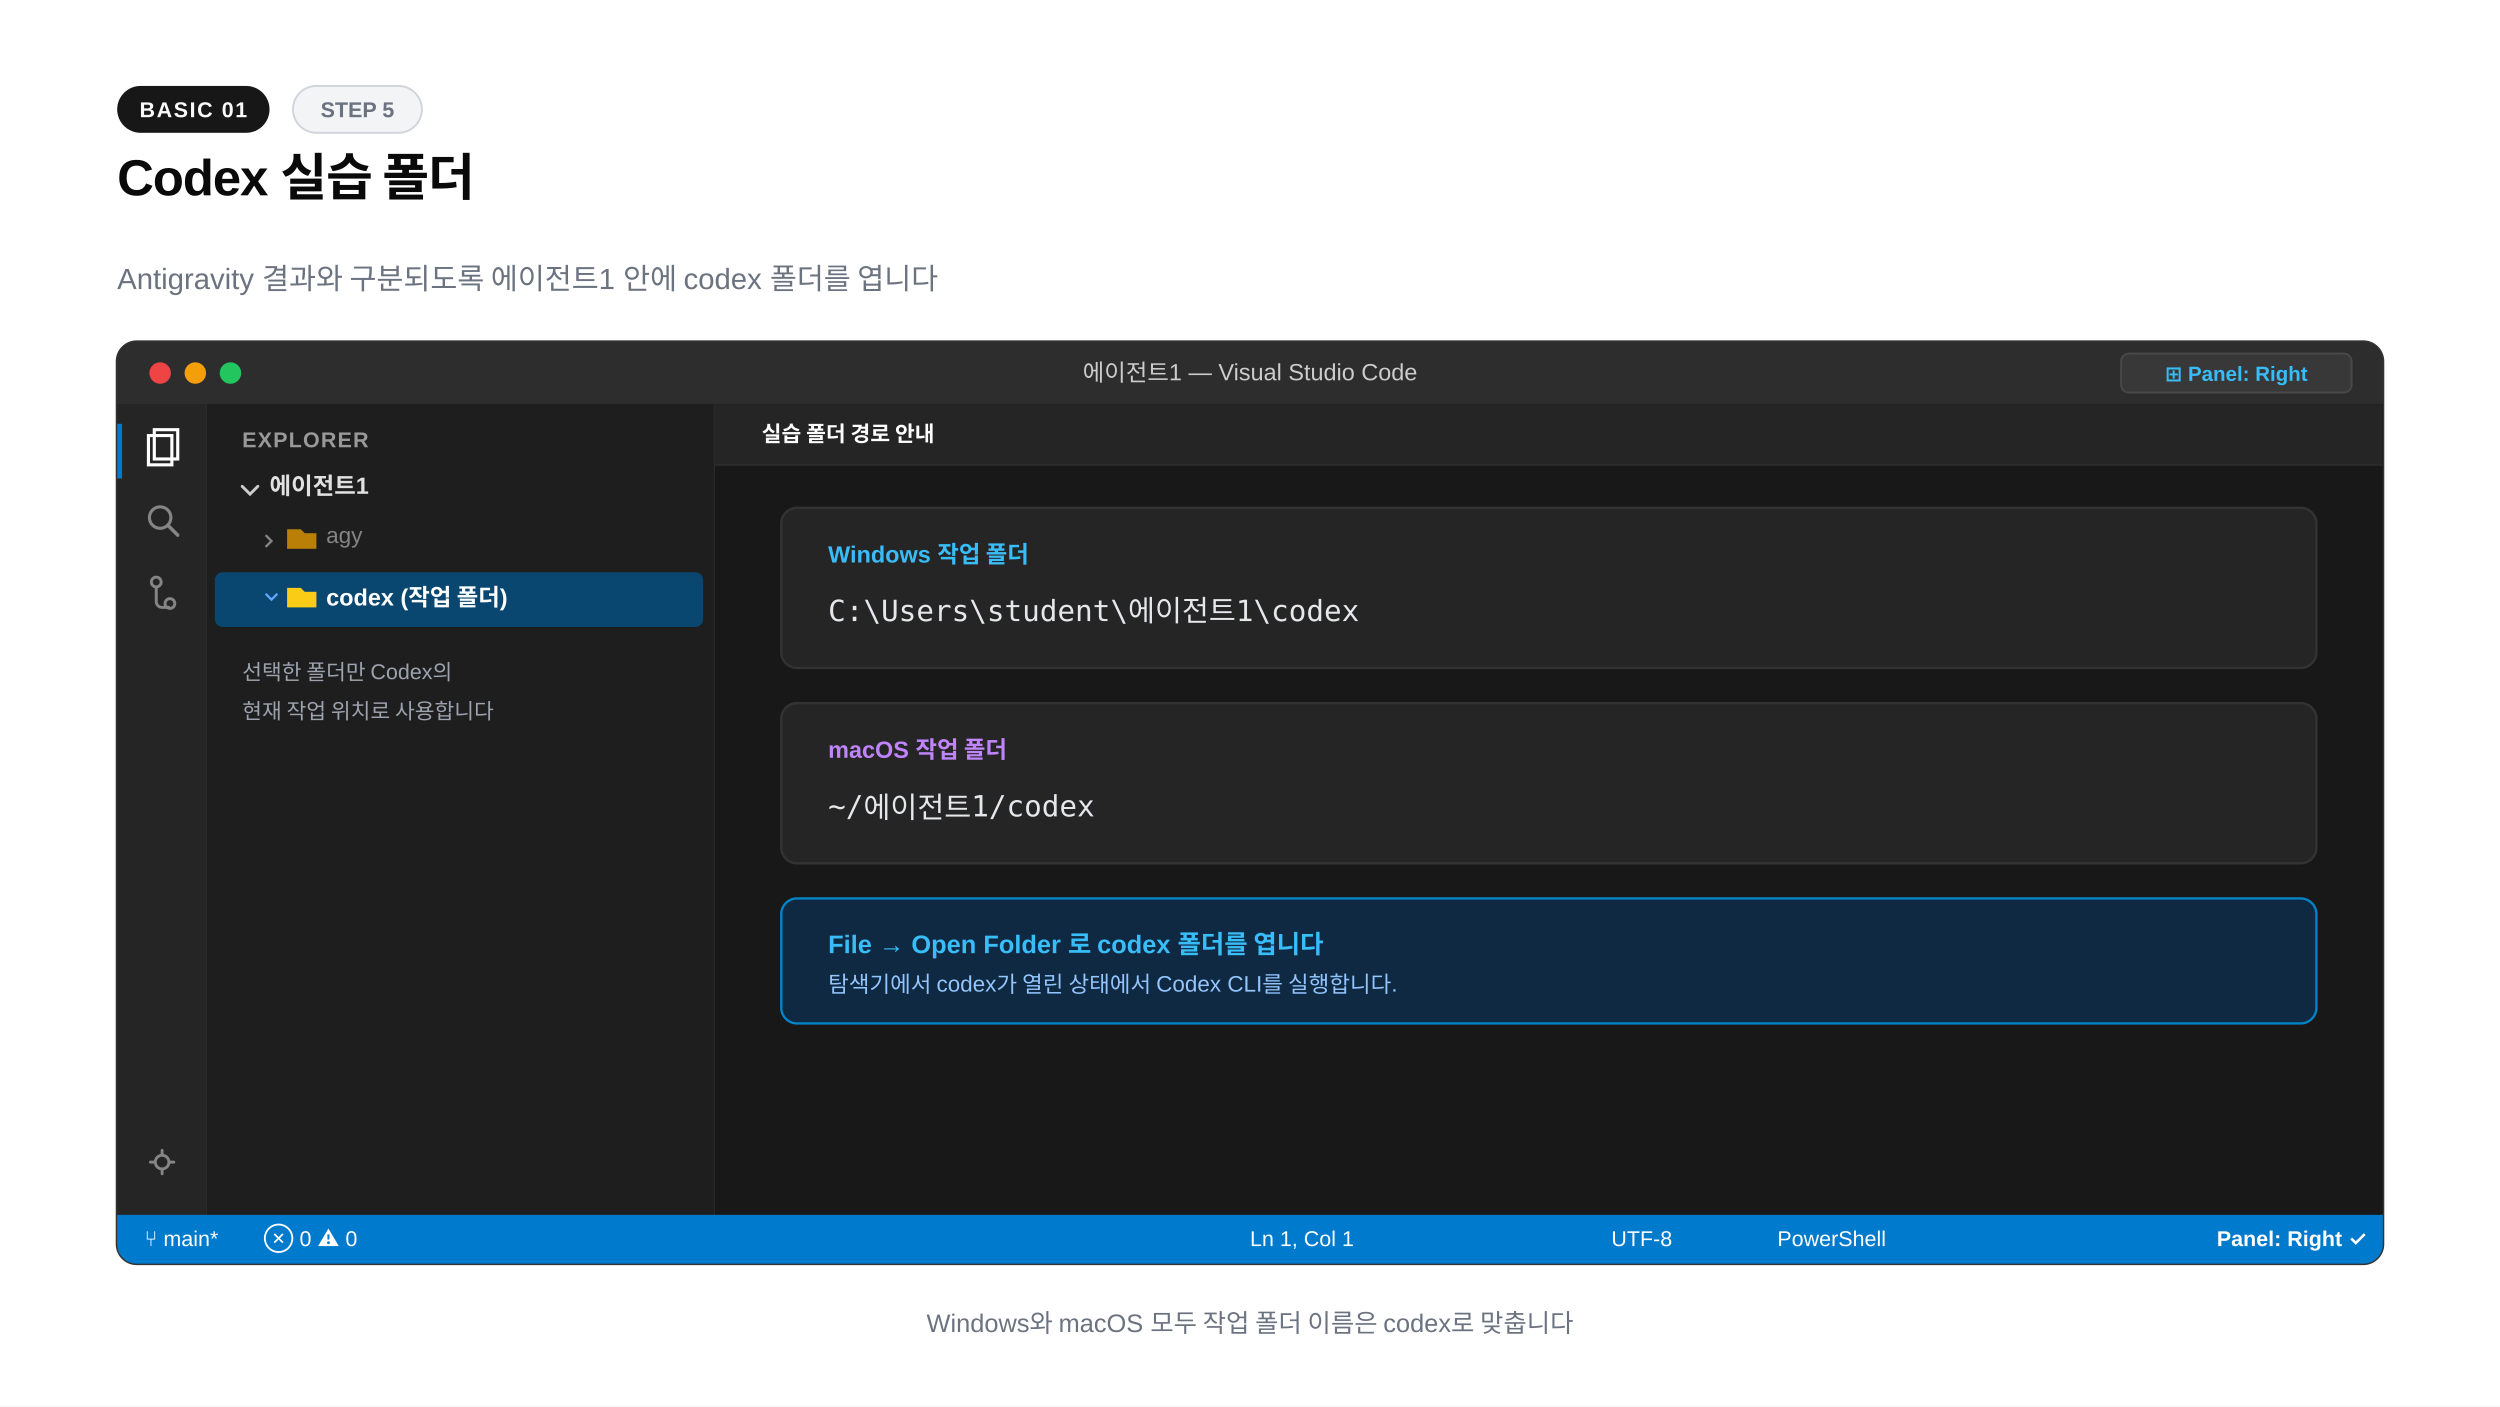
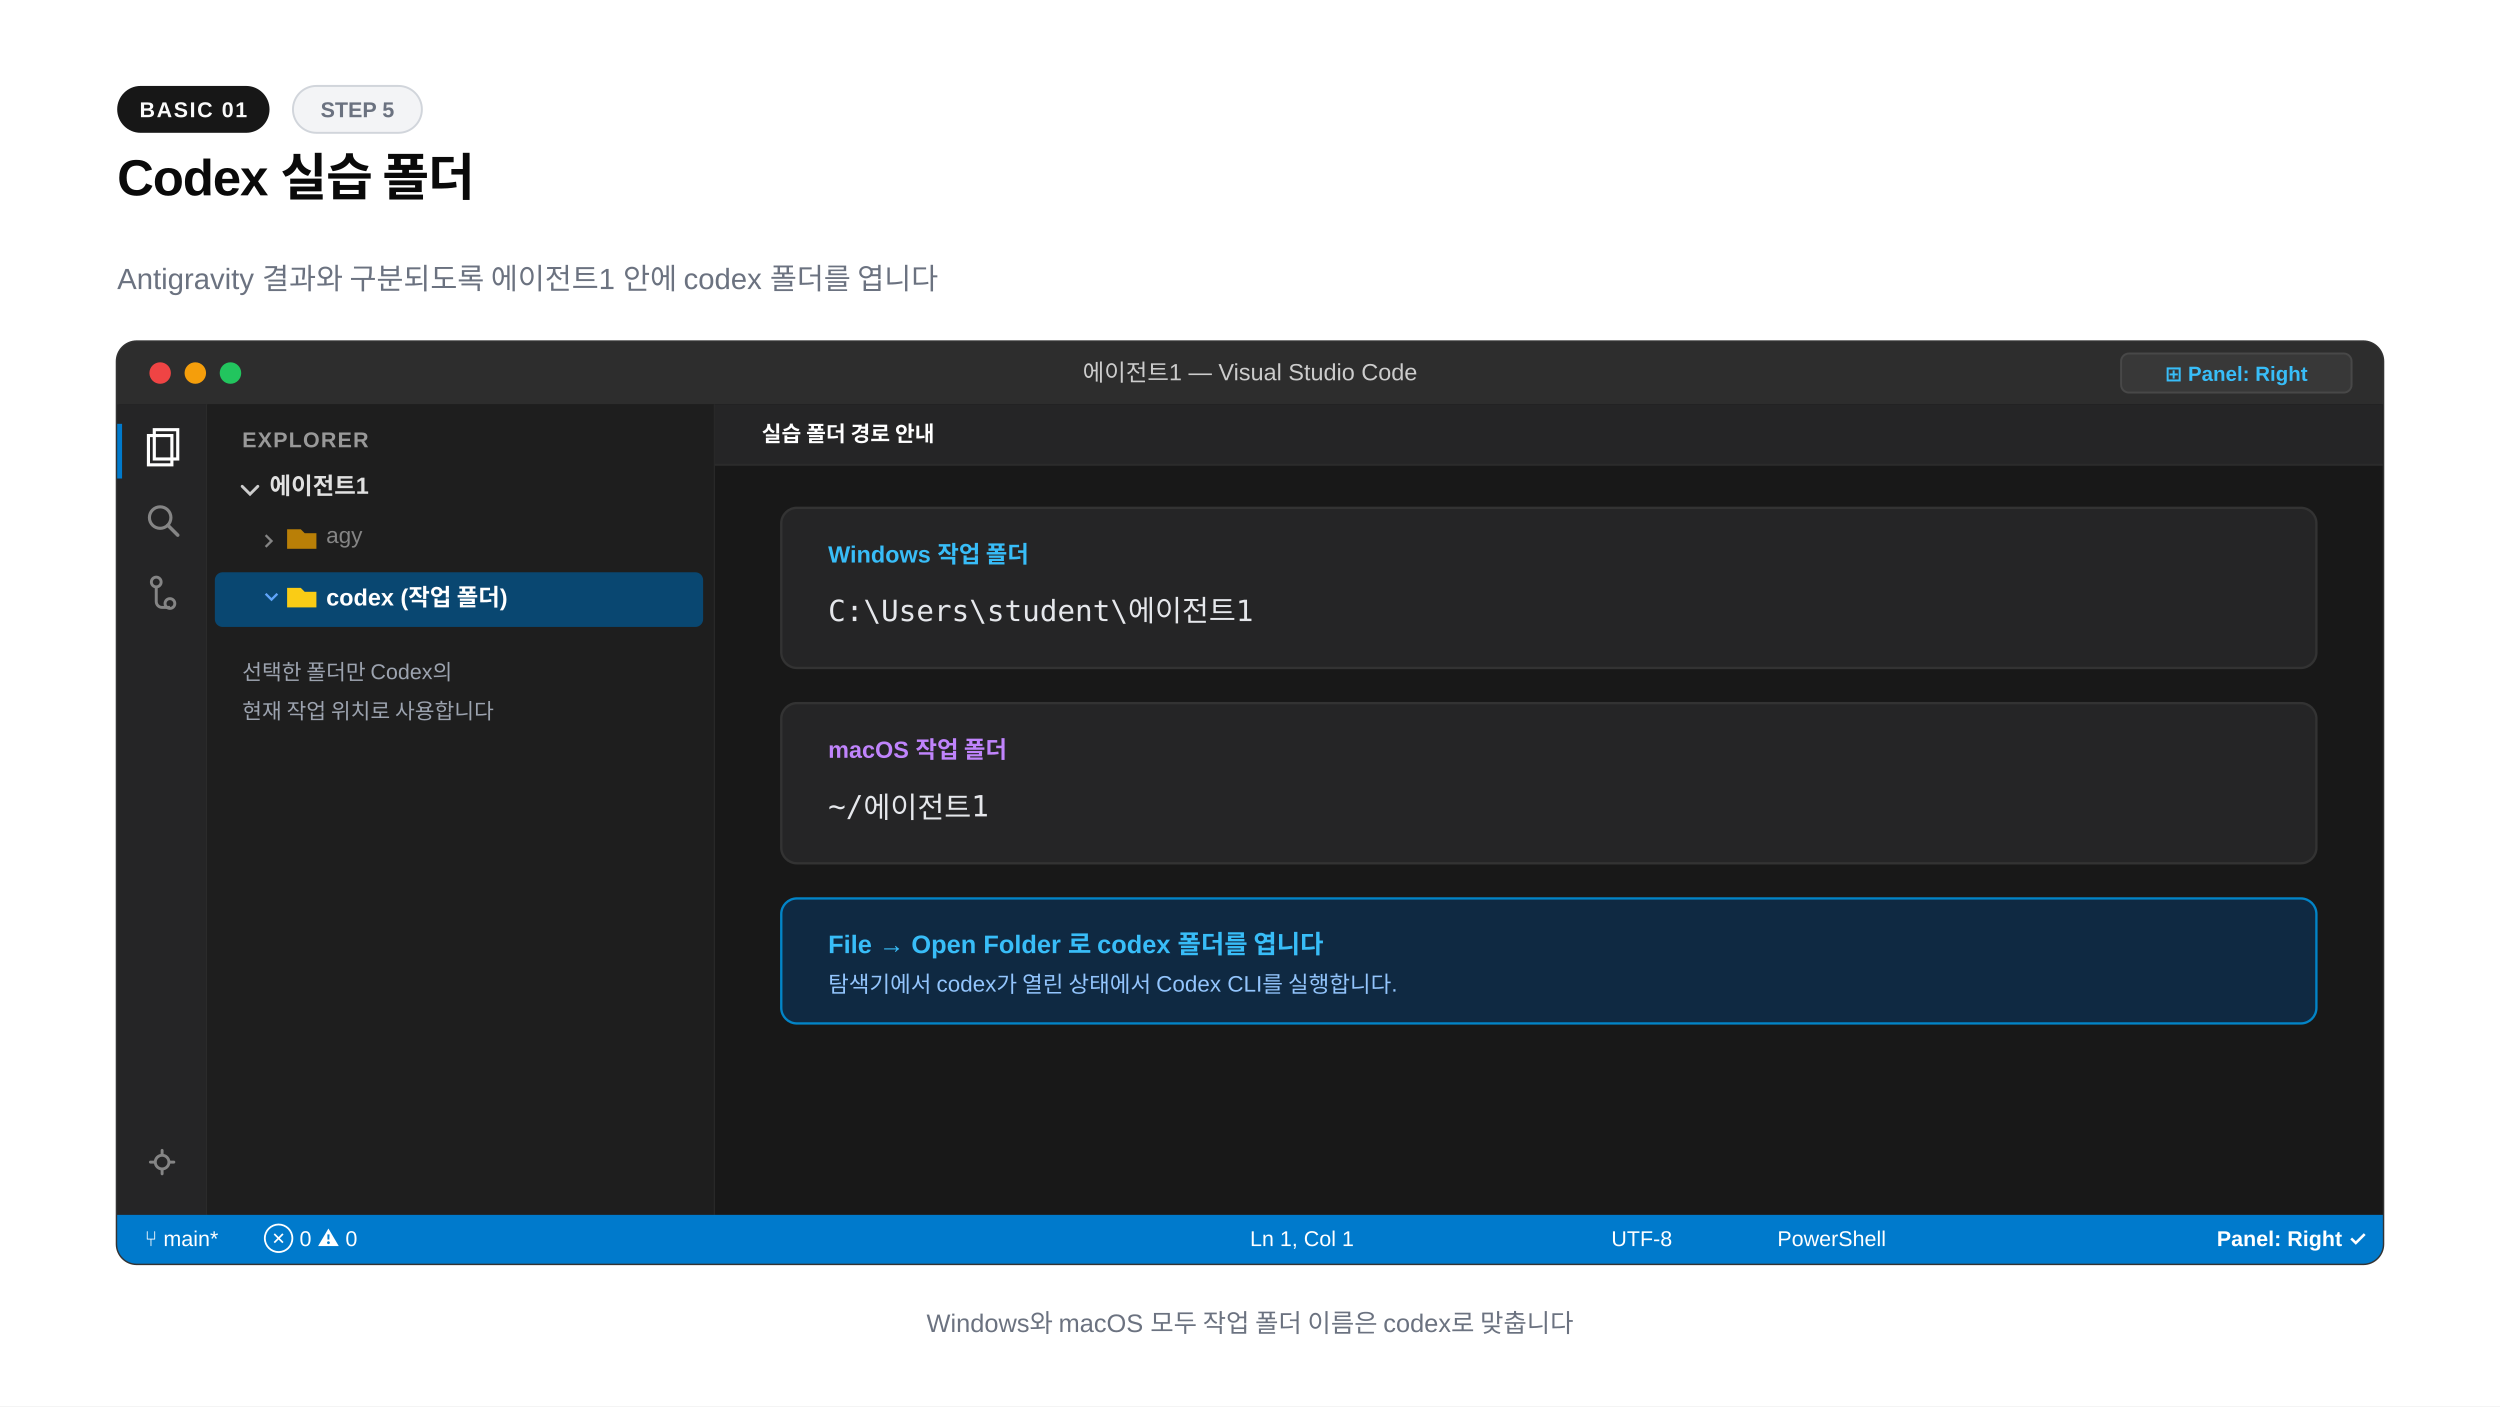
<svg xmlns="http://www.w3.org/2000/svg" width="1280" height="720" viewBox="0 0 1280 720">
  <rect width="1280" height="720" fill="#ffffff" />
  <rect x="60" y="44" width="78" height="24" rx="12" fill="#171717" />
  <text x="99" y="60" text-anchor="middle" font-family="-apple-system,BlinkMacSystemFont,'Segoe UI',Arial,sans-serif" font-size="11" font-weight="600" fill="#fafafa" letter-spacing="0.8">BASIC 01</text>
  <rect x="150" y="44" width="66" height="24" rx="12" fill="#f3f4f6" stroke="#d1d5db" stroke-width="1" />
  <text x="183" y="60" text-anchor="middle" font-family="-apple-system,BlinkMacSystemFont,'Segoe UI',Arial,sans-serif" font-size="11" font-weight="600" fill="#6b7280">STEP 5</text>
  <text x="60" y="100" font-family="-apple-system,BlinkMacSystemFont,'Segoe UI',Arial,sans-serif" font-size="26" font-weight="800" fill="#0a0a0a" letter-spacing="-0.02em">Codex 실습 폴더</text>
  <text x="60" y="148" font-family="-apple-system,BlinkMacSystemFont,'Segoe UI',Arial,sans-serif" font-size="15" fill="#6b7280">Antigravity 결과와 구분되도록 에이전트1 안에 codex 폴더를 엽니다</text>
  <rect x="60" y="175" width="1160" height="472" rx="10" fill="#1e1e1e" stroke="#333333" stroke-width="1.5" />
  <path d="M60 185a10 10 0 0 1 10-10h1140a10 10 0 0 1 10 10v22H60z" fill="#2d2d2d" />
  <circle cx="82" cy="191" r="5.5" fill="#ef4444" />
  <circle cx="100" cy="191" r="5.5" fill="#f59e0b" />
  <circle cx="118" cy="191" r="5.5" fill="#22c55e" />
  <text x="640" y="195" text-anchor="middle" font-family="-apple-system,BlinkMacSystemFont,'Segoe UI',Arial,sans-serif" font-size="12" font-weight="500" fill="#cccccc">에이전트1 — Visual Studio Code</text>
  <rect x="1086" y="181" width="118" height="20" rx="4" fill="#383838" stroke="#484848" stroke-width="1" />
  <text x="1145" y="195" text-anchor="middle" font-family="-apple-system,BlinkMacSystemFont,'Segoe UI',Arial,sans-serif" font-size="10.5" font-weight="600" fill="#38bdf8">⊞ Panel: Right</text>
  <rect x="60" y="207" width="46" height="415" fill="#252526" />
  <line x1="106" y1="207" x2="106" y2="622" stroke="#2b2b2b" stroke-width="1" />
  <rect x="60" y="217" width="2.5" height="28" fill="#007acc" />
  <path d="M76 223h12v15H76z" fill="none" stroke="#ffffff" stroke-width="1.6" />
  <path d="M79 220h12v15H79z" fill="none" stroke="#ffffff" stroke-width="1.6" />
  <circle cx="82" cy="265" r="5.5" fill="none" stroke="#858585" stroke-width="1.6" />
  <line x1="86" y1="269" x2="91" y2="274" stroke="#858585" stroke-width="1.8" stroke-linecap="round" />
  <circle cx="80" cy="298" r="2.5" fill="none" stroke="#858585" stroke-width="1.5" />
  <circle cx="87" cy="309" r="2.5" fill="none" stroke="#858585" stroke-width="1.5" />
  <path d="M80 300v8a3 3 0 0 0 3 3h4" fill="none" stroke="#858585" stroke-width="1.5" />
  <circle cx="83" cy="595" r="3.5" fill="none" stroke="#858585" stroke-width="1.5" />
  <path d="M83 589v2M83 599v2M77 595h2M87 595h2" stroke="#858585" stroke-width="1.5" stroke-linecap="round" />
  <rect x="106" y="207" width="260" height="415" fill="#1e1e1e" />
  <line x1="366" y1="207" x2="366" y2="622" stroke="#2b2b2b" stroke-width="1" />
  <text x="124" y="229" font-family="-apple-system,BlinkMacSystemFont,'Segoe UI',Arial,sans-serif" font-size="11" font-weight="700" fill="#999999" letter-spacing="0.6">EXPLORER</text>
  <path d="M124 249l4 4 4-4" fill="none" stroke="#cccccc" stroke-width="1.5" stroke-linecap="round" />
  <text x="138" y="253" font-family="-apple-system,BlinkMacSystemFont,'Segoe UI',Arial,sans-serif" font-size="12" font-weight="700" fill="#e1e1e1">에이전트1</text>
  <path d="M136 274l3 3-3 3" fill="none" stroke="#858585" stroke-width="1.2" />
  <path d="M147 271h7l2 2h6v8h-15z" fill="#ca8a04" opacity="0.9" />
  <text x="167" y="278" font-family="-apple-system,BlinkMacSystemFont,'Segoe UI',Arial,sans-serif" font-size="11.5" fill="#858585">agy</text>
  <rect x="110" y="293" width="250" height="28" rx="4" fill="#094771" />
  <path d="M136 304l3 3 3-3" fill="none" stroke="#60a5fa" stroke-width="1.2" />
  <path d="M147 301h7l2 2h6v8h-15z" fill="#facc15" />
  <text x="167" y="310" font-family="-apple-system,BlinkMacSystemFont,'Segoe UI',Arial,sans-serif" font-size="12" font-weight="700" fill="#ffffff">codex (작업 폴더)</text>
  <text x="124" y="348" font-family="-apple-system,BlinkMacSystemFont,'Segoe UI',Arial,sans-serif" font-size="11" fill="#9ca3af">선택한 폴더만 Codex의</text>
  <text x="124" y="368" font-family="-apple-system,BlinkMacSystemFont,'Segoe UI',Arial,sans-serif" font-size="11" fill="#9ca3af">현재 작업 위치로 사용합니다</text>
  <rect x="366" y="207" width="854" height="415" fill="#181818" />
  <rect x="366" y="207" width="854" height="31" fill="#252526" />
  <line x1="366" y1="238" x2="1220" y2="238" stroke="#2b2b2b" stroke-width="1" />
  <text x="390" y="226" font-family="-apple-system,BlinkMacSystemFont,'Segoe UI',Arial,sans-serif" font-size="11" font-weight="700" fill="#ffffff">실습 폴더 경로 안내</text>
  <rect x="400" y="260" width="786" height="82" rx="8" fill="#252526" stroke="#333333" stroke-width="1.2" />
  <text x="424" y="288" font-family="-apple-system,BlinkMacSystemFont,'Segoe UI',Arial,sans-serif" font-size="12" font-weight="700" fill="#38bdf8">Windows 작업 폴더</text>
-   <text x="424" y="318" font-family="Consolas,monospace" font-size="15" fill="#e5e7eb">C:\Users\student\에이전트1\codex</text>
+   <text x="424" y="318" font-family="Consolas,monospace" font-size="15" fill="#e5e7eb">C:\Users\student\에이전트1</text>
  <rect x="400" y="360" width="786" height="82" rx="8" fill="#252526" stroke="#333333" stroke-width="1.2" />
  <text x="424" y="388" font-family="-apple-system,BlinkMacSystemFont,'Segoe UI',Arial,sans-serif" font-size="12" font-weight="700" fill="#c084fc">macOS 작업 폴더</text>
-   <text x="424" y="418" font-family="Consolas,monospace" font-size="15" fill="#e5e7eb">~/에이전트1/codex</text>
+   <text x="424" y="418" font-family="Consolas,monospace" font-size="15" fill="#e5e7eb">~/에이전트1</text>
  <rect x="400" y="460" width="786" height="64" rx="8" fill="#0f2942" stroke="#0284c7" stroke-width="1.2" />
  <text x="424" y="488" font-family="-apple-system,BlinkMacSystemFont,'Segoe UI',Arial,sans-serif" font-size="13" font-weight="700" fill="#38bdf8">File → Open Folder 로 codex 폴더를 엽니다</text>
  <text x="424" y="508" font-family="-apple-system,BlinkMacSystemFont,'Segoe UI',Arial,sans-serif" font-size="11.5" fill="#93c5fd">탐색기에서 codex가 열린 상태에서 Codex CLI를 실행합니다.</text>
  <path d="M60 622h1160v15a10 10 0 0 1-10 10H70a10 10 0 0 1-10-10z" fill="#007acc" />
  <text x="74" y="638" font-family="-apple-system,BlinkMacSystemFont,'Segoe UI',Arial,sans-serif" font-size="11" font-weight="500" fill="#ffffff">⑂ main*</text>
  <text x="135" y="638" font-family="-apple-system,BlinkMacSystemFont,'Segoe UI',Arial,sans-serif" font-size="11" fill="#ffffff">⊗ 0  ⚠ 0</text>
  <text x="640" y="638" font-family="-apple-system,BlinkMacSystemFont,'Segoe UI',Arial,sans-serif" font-size="11" fill="#ffffff">Ln 1, Col 1</text>
  <text x="825" y="638" font-family="-apple-system,BlinkMacSystemFont,'Segoe UI',Arial,sans-serif" font-size="11" fill="#ffffff">UTF-8</text>
  <text x="910" y="638" font-family="-apple-system,BlinkMacSystemFont,'Segoe UI',Arial,sans-serif" font-size="11" fill="#ffffff">PowerShell</text>
  <text x="1135" y="638" font-family="-apple-system,BlinkMacSystemFont,'Segoe UI',Arial,sans-serif" font-size="11" font-weight="600" fill="#ffffff">Panel: Right ✓</text>
  <text x="640" y="682" text-anchor="middle" font-family="-apple-system,BlinkMacSystemFont,'Segoe UI',Arial,sans-serif" font-size="13" font-weight="500" fill="#6b7280">Windows와 macOS 모두 작업 폴더 이름은 codex로 맞춥니다</text>
</svg>
